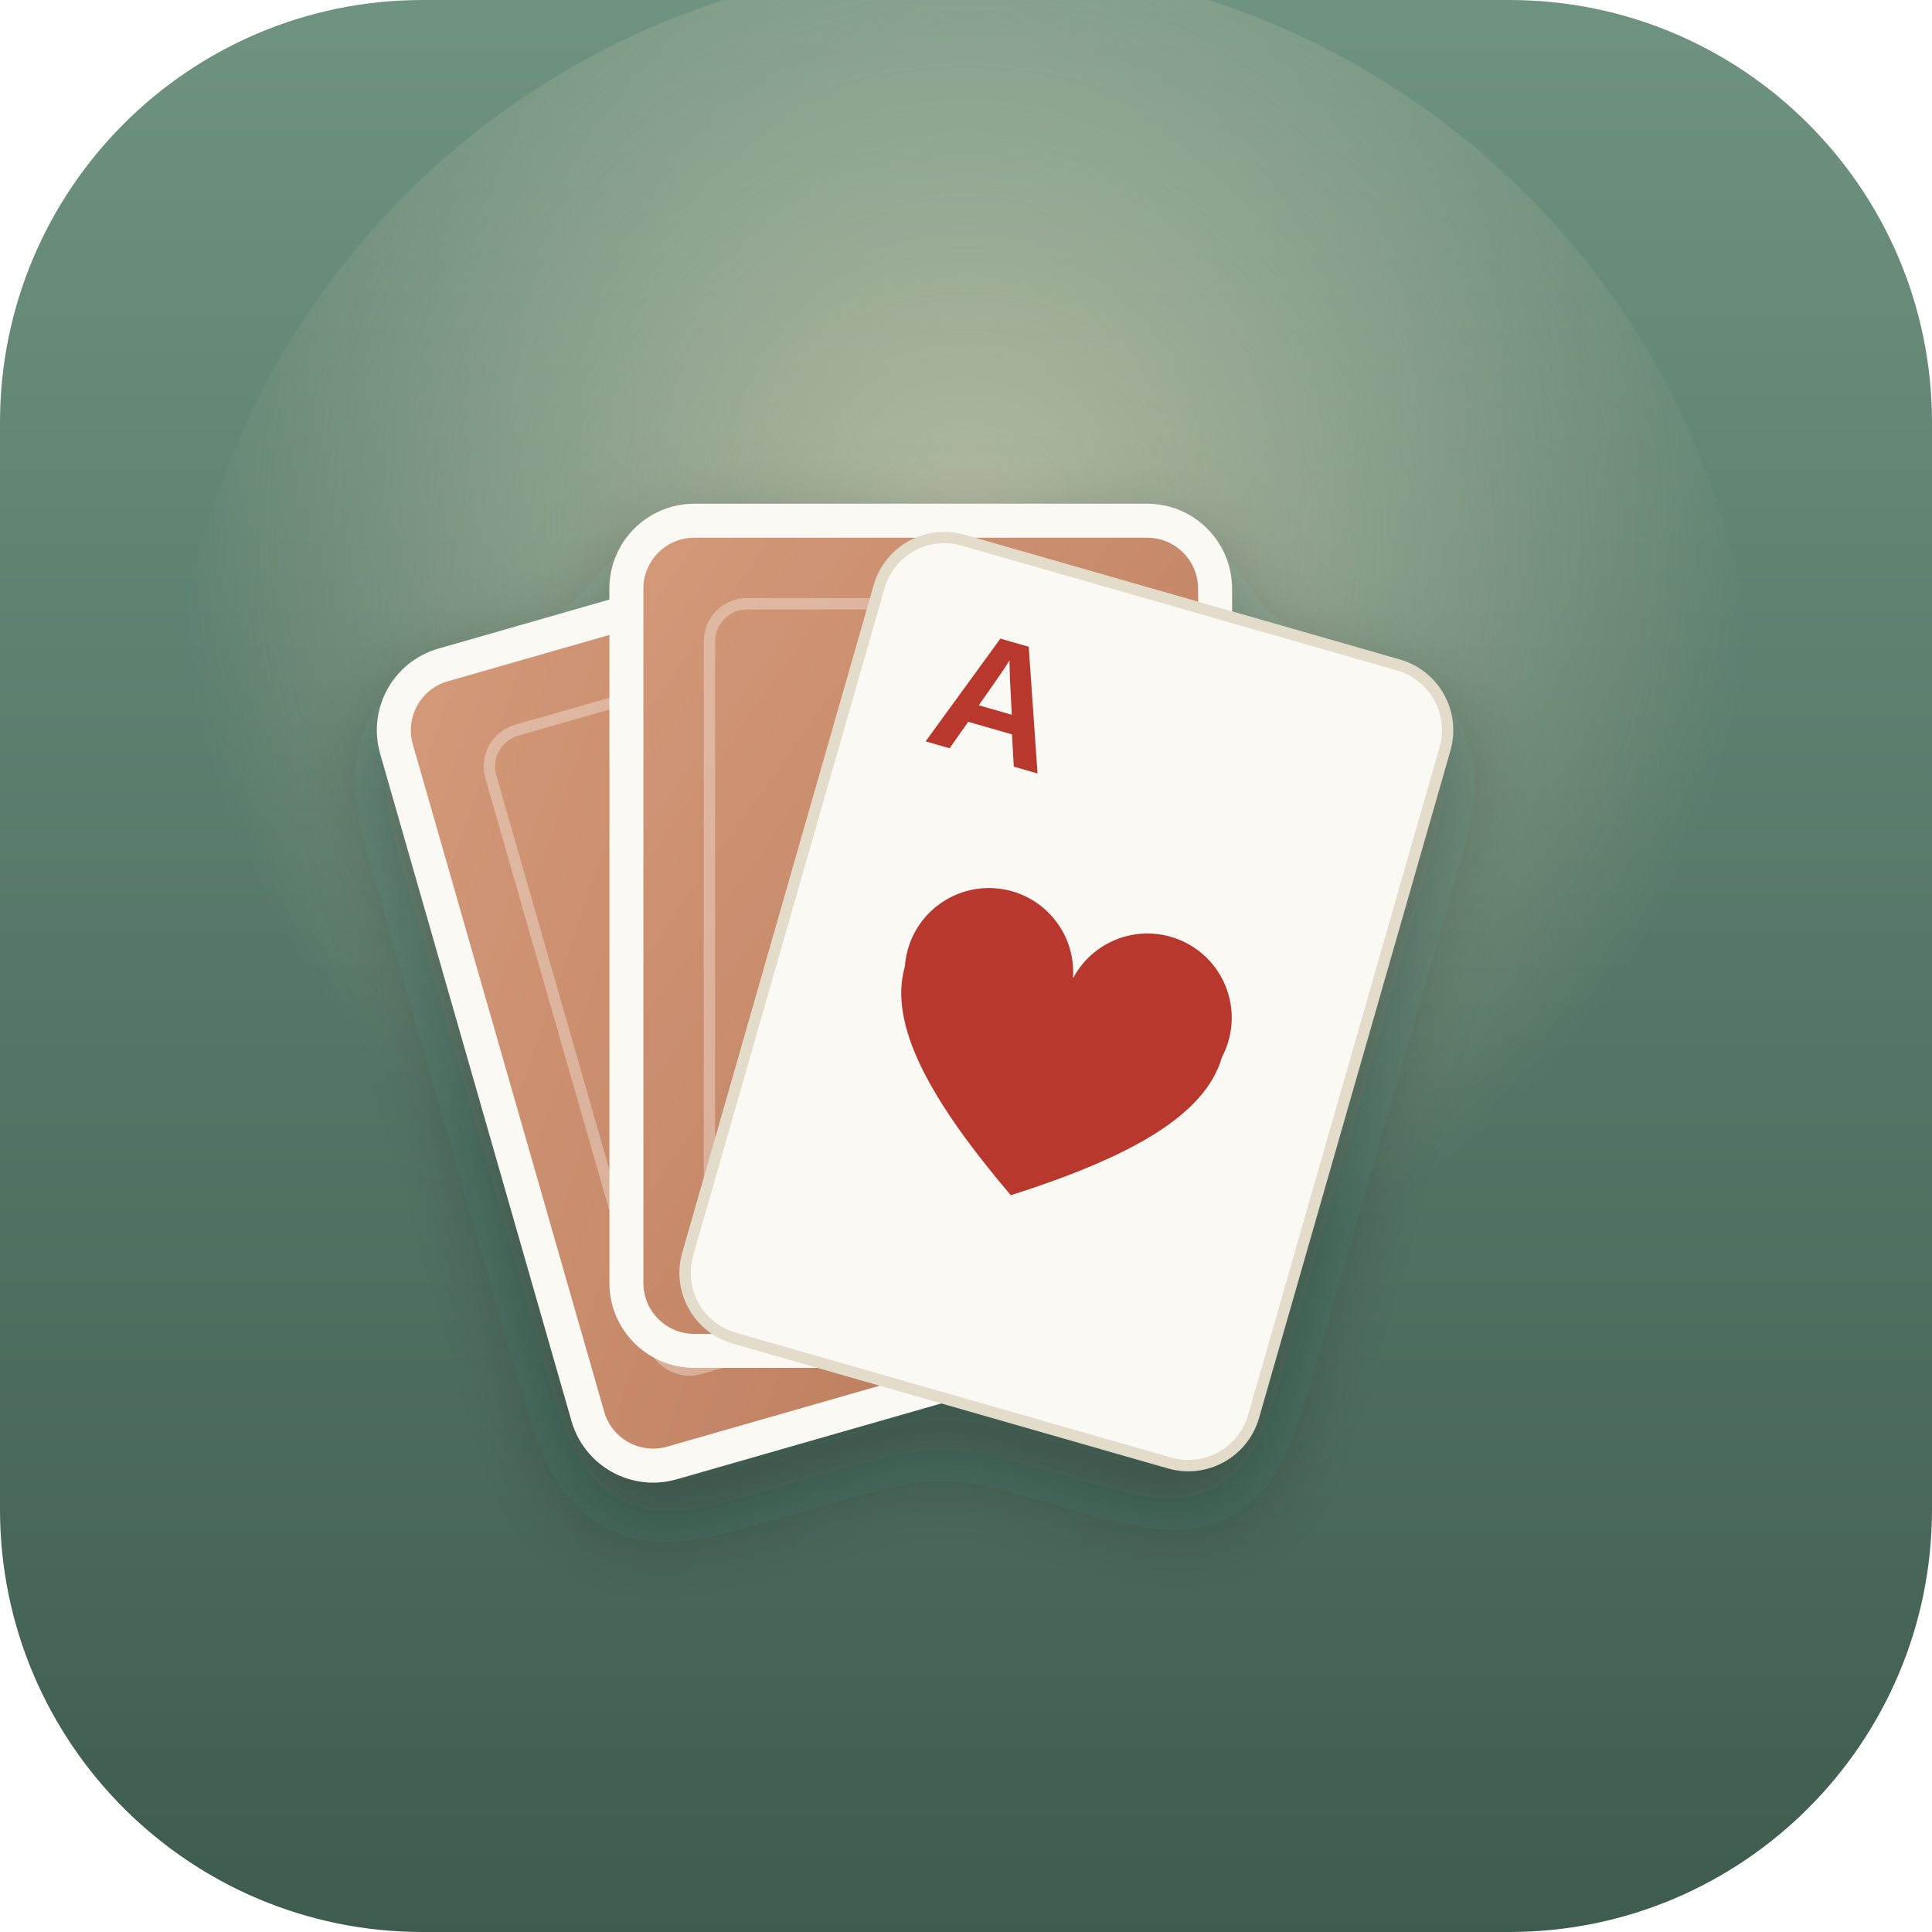
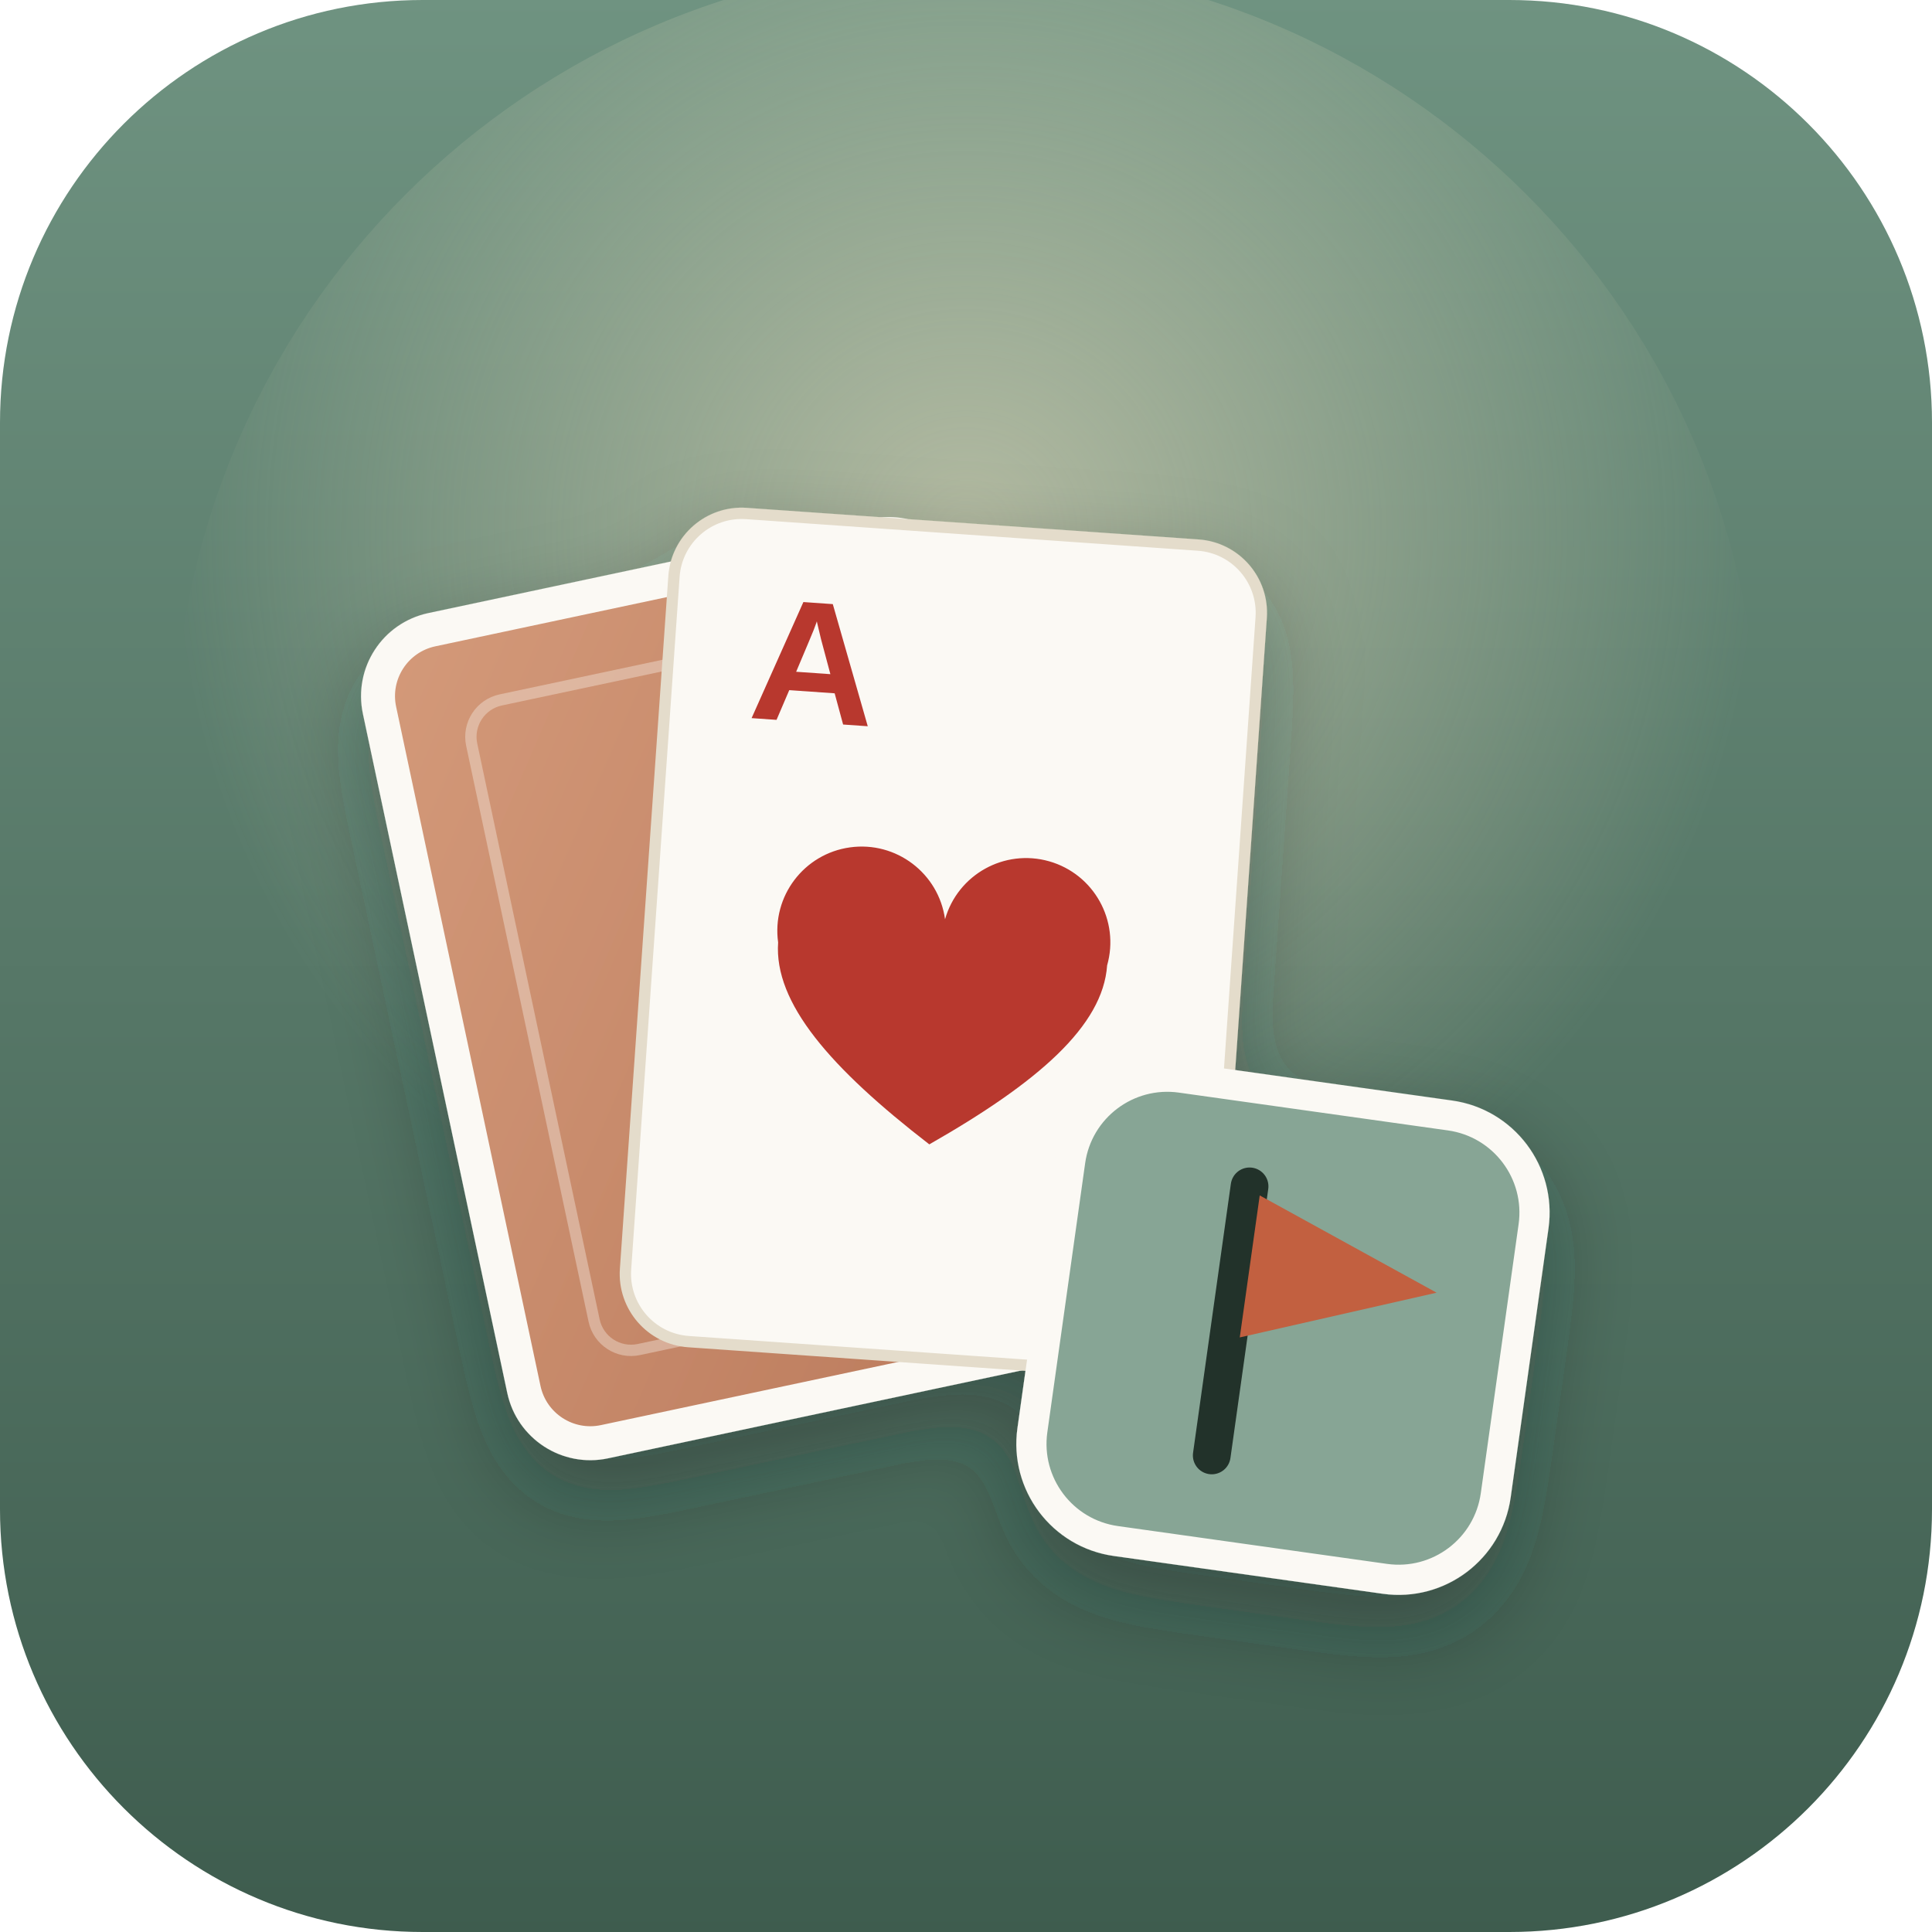
<svg xmlns="http://www.w3.org/2000/svg" viewBox="0 0 512 512">
  <defs>
    <linearGradient id="bg" x1="0" y1="0" x2="0" y2="1">
      <stop offset="0" stop-color="#6F9381" />
      <stop offset="1" stop-color="#3E5C4E" />
    </linearGradient>
    <radialGradient id="glow" cx="0.5" cy="0.36" r="0.5">
      <stop offset="0" stop-color="#F6E7C8" stop-opacity="0.55" />
      <stop offset="1" stop-color="#F6E7C8" stop-opacity="0" />
    </radialGradient>
    <linearGradient id="back" x1="0" y1="0" x2="1" y2="1">
      <stop offset="0" stop-color="#D49A7A" />
      <stop offset="1" stop-color="#B9785A" />
    </linearGradient>
    <filter id="shadow" x="-30%" y="-30%" width="160%" height="160%">
      <feDropShadow dx="0" dy="10" stdDeviation="12" flood-color="#1E2E27" flood-opacity="0.35" />
    </filter>
  </defs>
-   <rect id="bgrect" width="512" height="512" rx="112" fill="url(#bg)" />
+   <rect width="512" height="512" rx="112" fill="url(#bg)" />
  <circle cx="256" cy="200" r="210" fill="url(#glow)" />
-   <g filter="url(#shadow)" transform="translate(244 400)">
-     <g transform="rotate(-16)">
-       <rect x="-78" y="-250" width="156" height="220" rx="18" fill="url(#back)" stroke="#FBF9F4" stroke-width="9" />
-       <rect x="-56" y="-228" width="112" height="176" rx="10" fill="none" stroke="#FBF9F4" stroke-opacity="0.35" stroke-width="3" />
+   <g filter="url(#shadow)">
+     <g transform="translate(196 262) rotate(-12)">
+       <rect x="-78" y="-110" width="156" height="220" rx="18" fill="url(#back)" stroke="#FBF9F4" stroke-width="9" />
+       <rect x="-56" y="-88" width="112" height="176" rx="10" fill="none" stroke="#FBF9F4" stroke-opacity="0.35" stroke-width="3" />
    </g>
-     <g transform="rotate(0)">
-       <rect x="-78" y="-262" width="156" height="220" rx="18" fill="url(#back)" stroke="#FBF9F4" stroke-width="9" />
-       <rect x="-56" y="-240" width="112" height="176" rx="10" fill="none" stroke="#FBF9F4" stroke-opacity="0.35" stroke-width="3" />
+     <g transform="translate(250 250) rotate(4)">
+       <rect x="-78" y="-110" width="156" height="220" rx="18" fill="#FBF9F4" stroke="#E4DCCB" stroke-width="3" />
+       <text x="-56" y="-56" font-family="Nunito, Arial Rounded MT Bold, Arial, sans-serif" font-weight="800" font-size="46" fill="#B8372F">A</text>
+       <path transform="translate(0 12) scale(2.3)" d="M0 18c-12-8-19-15-19-22a9 9 0 0 1 19-4a9 9 0 0 1 19 4c0 7-7 14-19 22z" fill="#B8372F" />
    </g>
-     <g transform="rotate(16)">
-       <rect x="-78" y="-250" width="156" height="220" rx="18" fill="#FBF9F4" stroke="#E4DCCB" stroke-width="3" />
-       <text x="-56" y="-196" font-family="Nunito, Arial Rounded MT Bold, Arial, sans-serif" font-weight="800" font-size="46" fill="#B8372F">A</text>
-       <path transform="translate(0 -128) scale(2.3)" d="M0 18c-12-8-19-15-19-22a9 9 0 0 1 19-4a9 9 0 0 1 19 4c0 7-7 14-19 22z" fill="#B8372F" />
+     <g transform="translate(340 352) rotate(8)">
+       <rect x="-62" y="-62" width="124" height="124" rx="26" fill="#87A595" stroke="#FBF9F4" stroke-width="8" />
+       <path d="M-14 36V-36" stroke="#22302A" stroke-width="10" stroke-linecap="round" />
+       <path d="M-11 -34l50 19-50 19z" fill="#C2603F" />
    </g>
  </g>
</svg>
